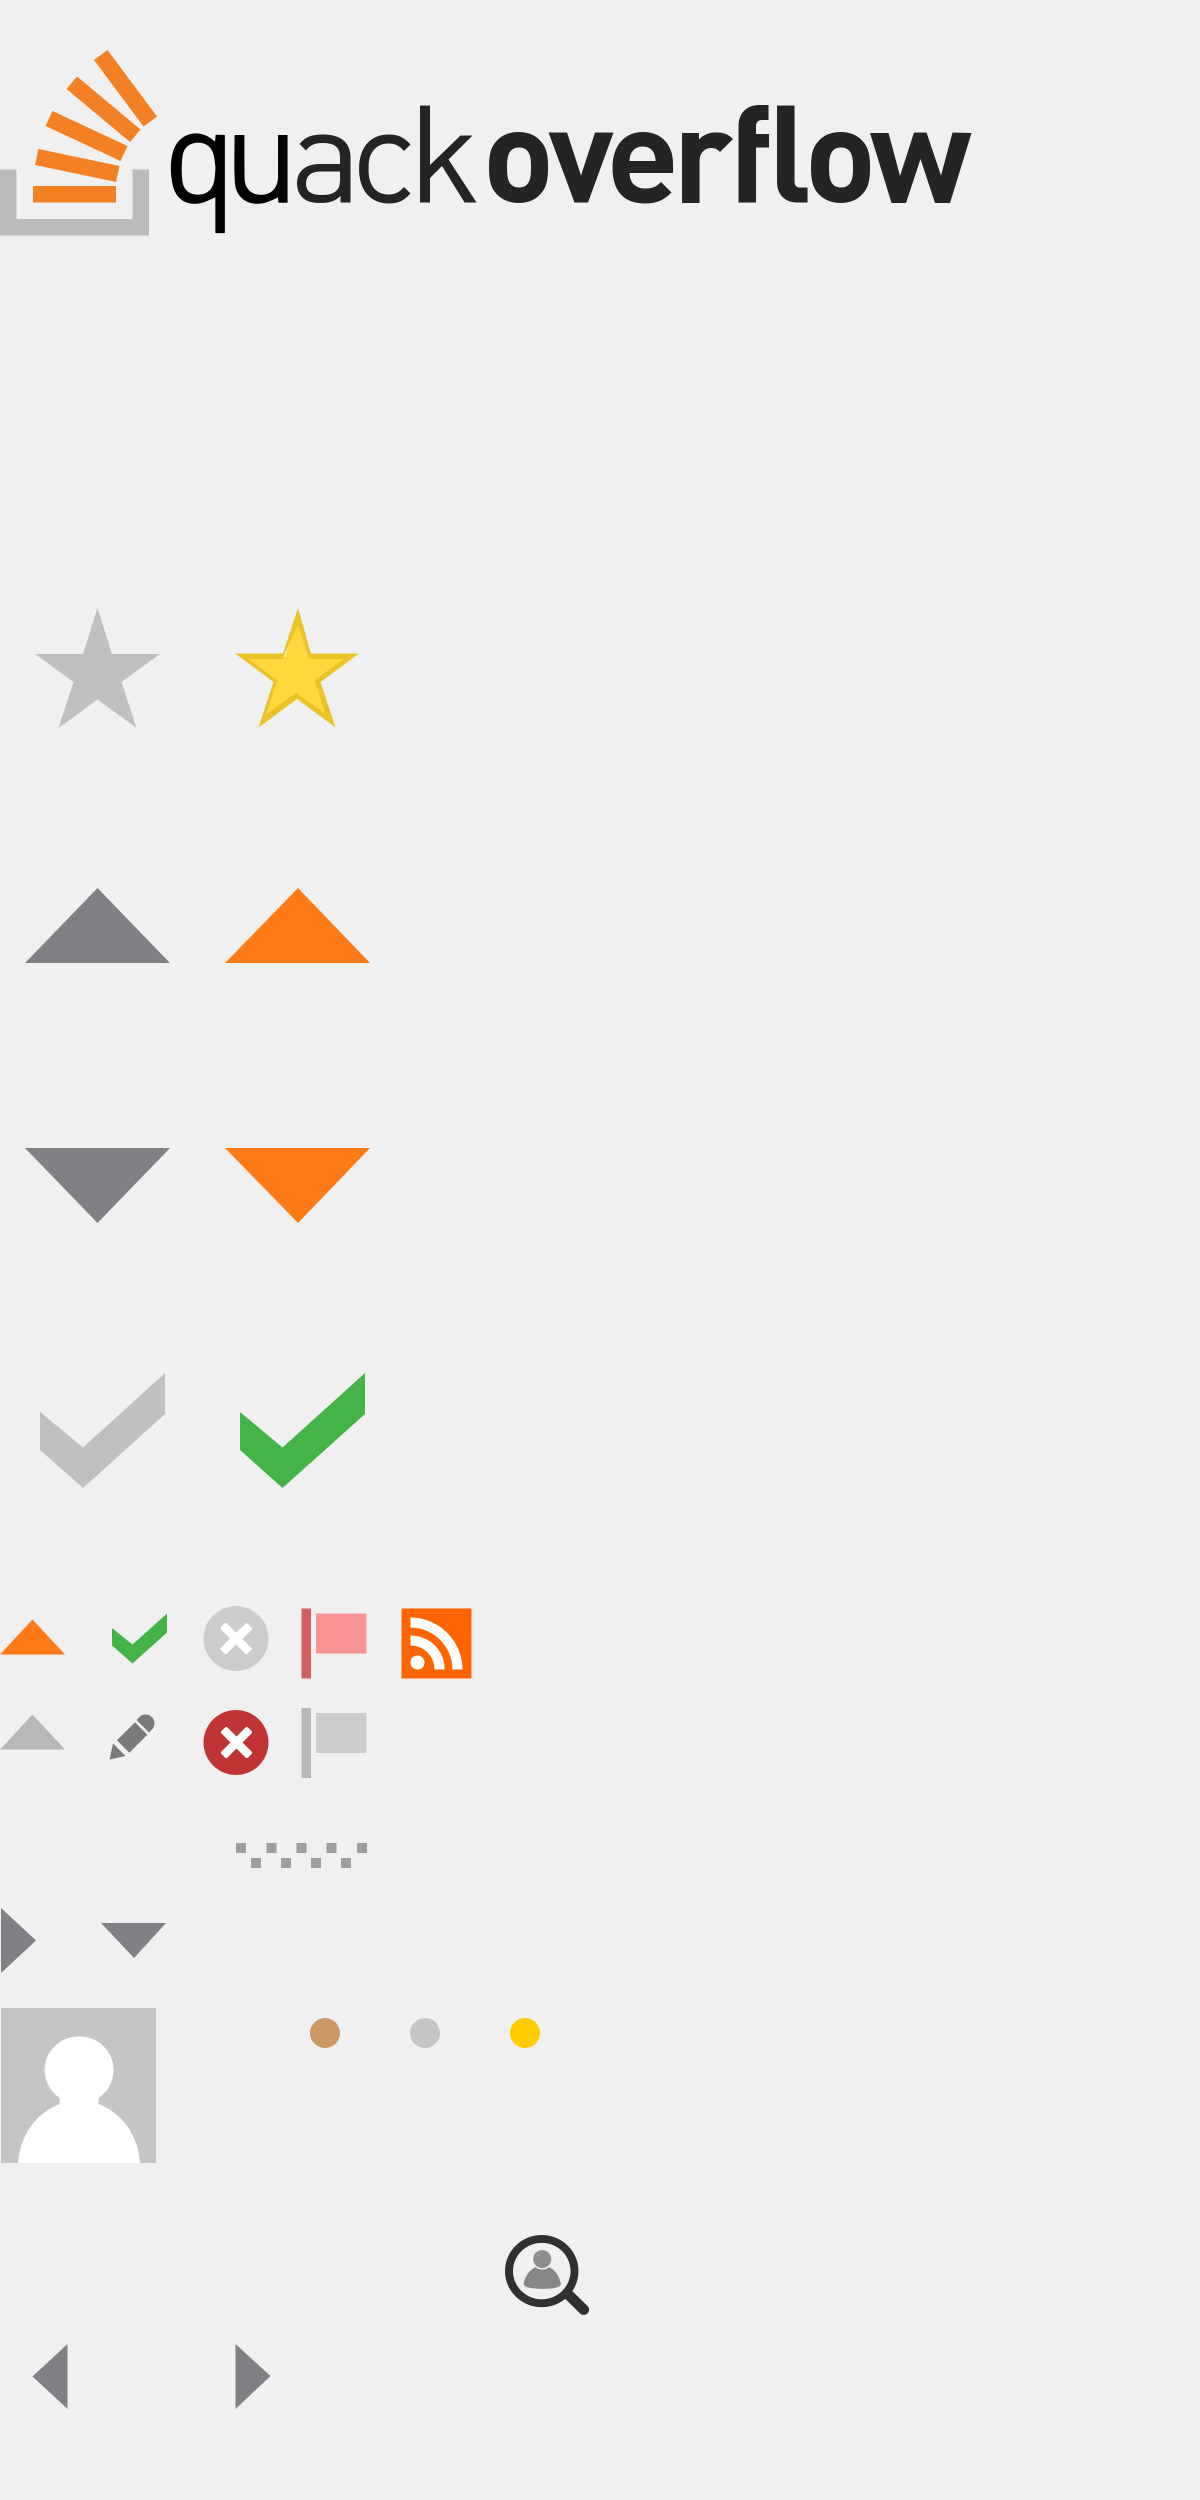
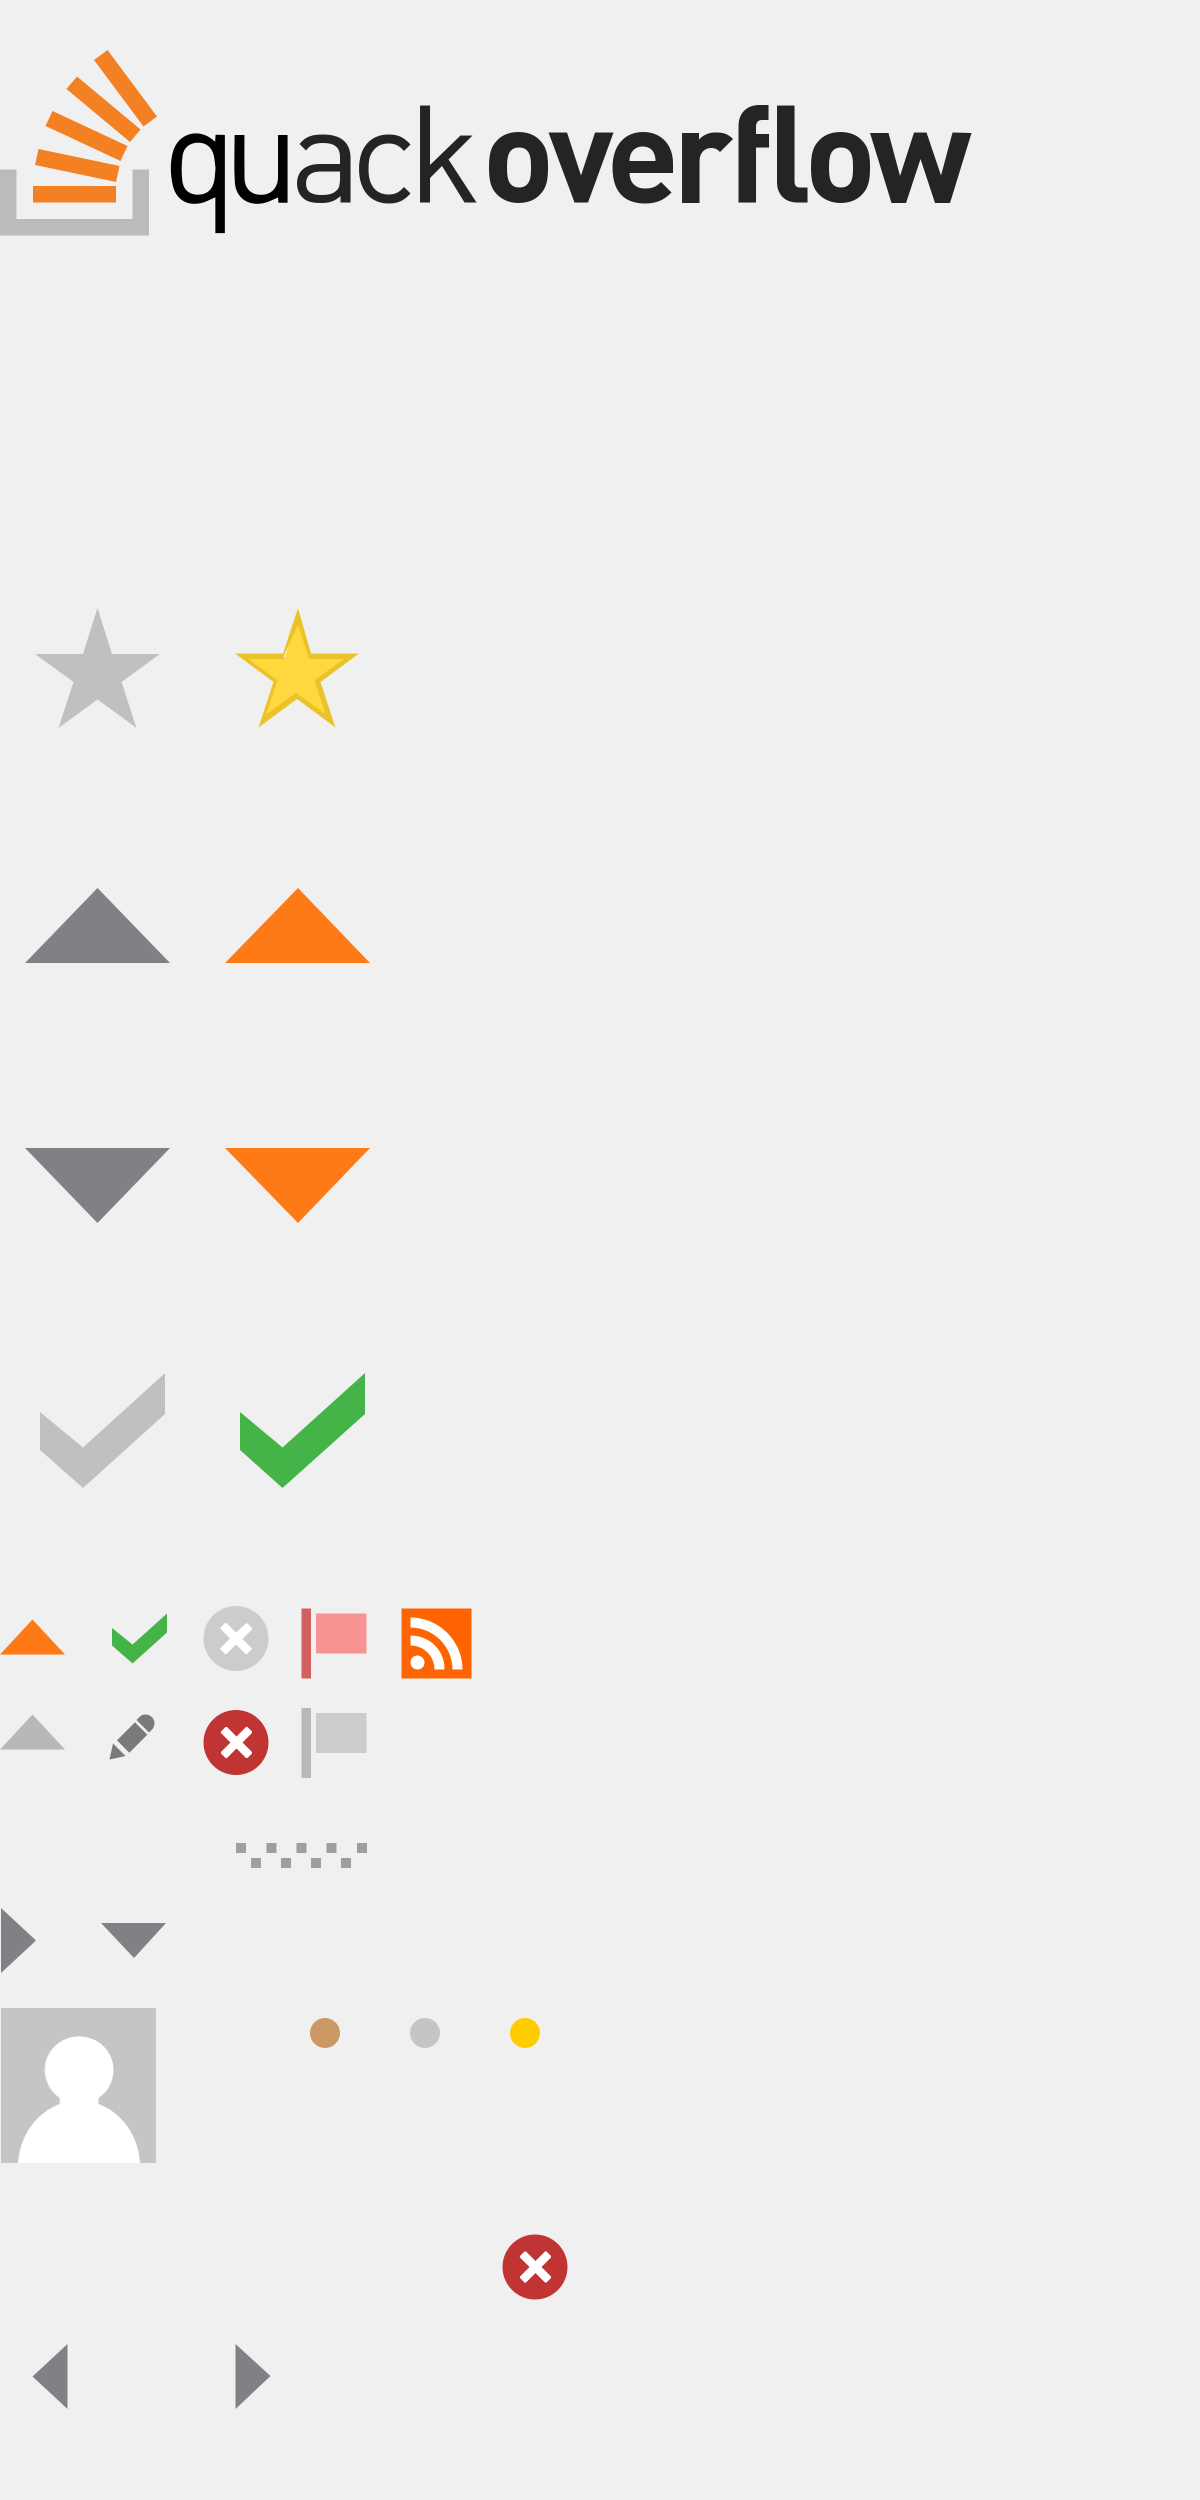
<svg xmlns="http://www.w3.org/2000/svg" width="240" height="500">
-   <defs>
-     <filter height="200%" width="200%" y="-50%" x="-50%" id="svg_71_blur">
-       <feGaussianBlur stdDeviation="0" in="SourceGraphic" />
-     </filter>
-   </defs>
-   <g>
-     <rect fill="none" id="canvas_background" height="402" width="582" y="-1" x="-1" />
-   </g>
  <g>
    <g id="svg_69">
      <g id="Layer_2_1_" />
-       <g id="svg_2">
-         <polygon fill="#44B449" points="48,282.4 48,290 56.5,297.6 73,282.8 73,274.6 56.5,289.5 " id="svg_3" />
-       </g>
-       <g id="svg_4">
-         <polygon fill="#44B449" points="22.4,325.6 22.4,329.1 26.5,332.7 33.4,326.5 33.4,322.7 26.5,328.9 " id="svg_5" />
-       </g>
-       <g id="svg_6">
-         <polygon fill="#C0C0C0" points="8,282.4 8,290 16.6,297.6 33,282.8 33,274.6 16.6,289.5 " id="svg_7" />
-       </g>
-       <polygon fill="#FE7A16" points="45,192.6 74,192.6 59.6,177.6 " id="svg_8" />
-       <polygon fill="#818185" points="5,192.6 34,192.6 19.5,177.6 " id="svg_9" />
-       <polygon fill="#FE7A16" points="59.6,244.6 74,229.6 45,229.6 " id="svg_10" />
-       <polygon fill="#FE7A16" points="6.5,323.9 0,330.9 13,330.9 " id="svg_11" />
-       <polygon fill="#818185" points="7.2,388.1 0.2,381.6 0.2,394.6 " id="svg_12" />
-       <polygon fill="#818185" points="54.1,475.2 47.1,468.8 47.1,481.8 " id="svg_13" />
-       <polygon fill="#818185" points="6.5,475.3 13.5,481.8 13.5,468.8 " id="svg_14" />
-       <polygon fill="#818185" points="26.8,391.6 33.2,384.6 20.2,384.6 " id="svg_15" />
-       <polygon fill="#B8B8B8" points="6.5,342.9 0,349.9 13,349.9 " id="svg_16" />
-       <polygon fill="#818185" points="19.5,244.6 34,229.6 5,229.6 " id="svg_17" />
-       <g id="svg_18">
-         <polygon fill="#FFD83D" points="59.6,139.4 52.9,144.3 55.3,136.2 48.7,131.4 57,131.4 59.6,123.3 62.2,131.4 70.5,131.4 63.9,136.2 66.3,144.3 " id="svg_19" />
-         <path fill="#EAC328" d="m59.6,125l2,6.1l0.2,0.7l0.7,0l6.3,0l-5.3,3.8l-0.6,0.4l0.2,0.7l2,6.1l-5.3,-3.8l-0.6,-0.4l-0.6,0.4l-5.3,3.8l2,-6.1l0.2,-0.7l-0.6,-0.4l-5.3,-3.8l6.3,0l0.7,0l0.2,-0.7l2.8,-6.1m0,-3.4l-3,9.1l-9.6,0l7.7,5.7l-3,9.1l7.7,-5.7l7.7,5.7l-3,-9.1l7.7,-5.7l-9.6,0l-2.6,-9.1l0,0l-0,0z" id="svg_20" />
-       </g>
-       <g id="svg_21">
-         <polygon fill="#C0C0C0" points="19.5,121.6 22.4,130.8 32,130.8 24.3,136.4 27.3,145.6 19.5,139.9 11.7,145.6 14.7,136.4 7,130.8 16.6,130.8 " id="svg_22" />
-       </g>
-       <circle fill="#CC9966" cx="65" cy="406.6" r="3" id="svg_23" />
-       <circle fill="#C5C5C5" cx="85" cy="406.6" r="3" id="svg_24" />
-       <circle fill="#FFCC00" cx="105" cy="406.6" r="3" id="svg_25" />
-       <rect x="47.2" y="368.6" fill="#9E9E9E" width="2" height="2" id="svg_26" />
-       <rect x="50.2" y="371.6" fill="#9E9E9E" width="2" height="2" id="svg_27" />
-       <rect x="56.2" y="371.6" fill="#9E9E9E" width="2" height="2" id="svg_28" />
-       <rect x="62.2" y="371.6" fill="#9E9E9E" width="2" height="2" id="svg_29" />
-       <rect x="68.2" y="371.6" fill="#9E9E9E" width="2" height="2" id="svg_30" />
-       <rect x="53.3" y="368.6" fill="#9E9E9E" width="2" height="2" id="svg_31" />
-       <rect x="59.3" y="368.6" fill="#9E9E9E" width="2" height="2" id="svg_32" />
-       <rect x="65.3" y="368.6" fill="#9E9E9E" width="2" height="2" id="svg_33" />
-       <rect x="71.4" y="368.6" fill="#9E9E9E" width="2" height="2" id="svg_34" />
-       <g id="svg_35">
-         <path fill="#C5C5C5" d="m0.2,401.6l0,31l3.4,0c0.3,-5.5 3.7,-10.1 8.3,-11.8l0,-1.2c-1.8,-1.2 -3,-3.3 -3,-5.6c0,-3.7 3,-6.7 6.8,-6.7c3.8,0 6.8,3 6.8,6.7c0,2.3 -1.2,4.399 -3,5.6l0,1.2c4.6,1.7 8,6.3 8.3,11.8l3.4,0l0,-31l-31,0l0,0z" id="svg_36" />
-         <path fill="#FFFFFF" d="m3.7,432.6l24.3,0c-0.3,-5.5 -3.7,-10.1 -8.3,-11.8l0,-1.2c1.8,-1.2 3,-3.3 3,-5.6c0,-3.7 -3,-6.7 -6.8,-6.7c-3.8,0 -6.8,3 -6.8,6.7c0,2.3 1.2,4.399 3,5.6l0,1.2c-4.6,1.7 -8.1,6.3 -8.4,11.8l-0,0z" id="svg_37" />
-       </g>
-       <g id="svg_38">
-         <rect x="60.3" y="341.6" fill="#B8B8B8" width="1.9" height="14" id="svg_39" />
-         <rect x="63.2" y="342.6" fill="#CCCCCC" width="10.1" height="8" id="svg_40" />
-       </g>
-       <g id="svg_41">
-         <rect x="60.3" y="321.7" fill="#D35F5F" width="1.9" height="14" id="svg_42" />
-         <rect x="63.2" y="322.7" fill="#F89393" width="10.1" height="8" id="svg_43" />
-       </g>
-       <g id="svg_44">
-         <rect x="80.3" y="321.7" fill="#FE6502" width="14" height="14" id="svg_45" />
-         <path fill="#FFFFFF" d="m83.5,331.1c-0.8,0 -1.4,0.6 -1.4,1.4c0,0.8 0.6,1.399 1.4,1.399s1.4,-0.6 1.4,-1.399c0,-0.7 -0.6,-1.4 -1.4,-1.4zm-1.4,-4l0,2c1.3,0 2.5,0.5 3.4,1.4c0.9,0.899 1.4,2.1 1.4,3.399l2,0c0.1,-3.799 -3,-6.799 -6.8,-6.799l-0,0zm0,-3.6l0,2c4.6,0 8.4,3.8 8.4,8.399l2,0c0,-5.699 -4.7,-10.399 -10.4,-10.399z" id="svg_46" />
-       </g>
-       <g id="svg_47">
-         <polygon fill="#7A7A7A" points="22.6,348.7 21.9,351.9 25.1,351.2 " id="svg_48" />
-         <rect x="15.899" y="348.578" transform="matrix(0.7072,0.707,-0.707,0.7072,262.1956,86.7094) " fill="#7A7A7A" width="3.5" height="5.1" id="svg_49" />
-         <path fill="#7A7A7A" d="m29.1,342.9c-0.4,0 -0.8,0.101 -1.1,0.4l-0.7,0.7l2.5,2.5l0.7,-0.7c0.2,-0.3 0.4,-0.7 0.4,-1.101c0,-0.999 -0.8,-1.799 -1.8,-1.799l-0,0z" id="svg_50" />
-       </g>
-       <g id="svg_54">
-         <circle fill="#C03433" cx="47.2" cy="348.5" r="6.5" id="svg_55" />
-         <path fill="#FFFFFF" d="m50.4,350.4l0,0l-1.9,-1.899l1.9,-1.9l0,0c0,0 0,0 0,-0.1c0,-0.101 0,-0.2 0,-0.2l-0.9,-0.9c-0.1,-0.1 -0.1,-0.1 -0.2,0l-0.1,0l0,0l-1.9,1.9l-1.9,-1.9l0,0c0,0 0,0 -0.1,0c-0.1,0 -0.2,0 -0.2,0l-0.9,0.9c-0.1,0.1 -0.1,0.1 0,0.2l0,0.1l0,0l1.9,1.9l-1.9,1.899l0,0c0,0 0,0 0,0.101c0,0.1 0,0.199 0,0.199l0.9,0.9c0.1,0.1 0.1,0.1 0.2,0l0.1,0l0,0l1.9,-1.9l1.9,1.9l0,0c0,0 0,0 0.1,0c0.1,0 0.2,0 0.2,0l0.9,-0.9c0,-0.1 0,-0.2 0,-0.3c0,0.1 0,0 0,0z" id="svg_56" />
-       </g>
-       <g id="svg_57">
-         <circle fill="#CCCCCC" cx="47.2" cy="327.7" r="6.5" id="svg_58" />
-         <path fill="#FFFFFF" d="m50.4,329.7l0,0l-1.9,-1.899l1.9,-1.9l0,0c0,0 0,0 0,-0.1c0,-0.101 0,-0.2 0,-0.2l-0.9,-0.9c-0.1,-0.1 -0.1,-0.1 -0.2,0l-0.1,0l0,0l-2,1.801l-1.9,-1.9l0,0c0,0 0,0 -0.1,0c-0.1,0 -0.2,0 -0.2,0l-0.9,0.9c-0.1,0.1 -0.1,0.1 0,0.199l0,0.101l0,0l1.9,1.898l-1.9,1.9l0,0c0,0 0,0 0,0.1c0,0.101 0,0.2 0,0.2l0.9,0.9c0.1,0.1 0.1,0.1 0.2,0l0.1,0l0,0l1.9,-1.9l1.9,1.9l0,0c0,0 0,0 0.1,0c0.1,0 0.2,0 0.2,0l0.9,-0.9c0.1,-0 0.1,-0.1 0.1,-0.2l0,0z" id="svg_59" />
-       </g>
-       <g id="svg_60">
-         <path fill="#222426" d="m64.605,26.9c-2.2,0 -3.5,0.4 -4.7,1.9l1.3,1.3c0.8,-1.1 1.7,-1.5 3.4,-1.5c2.5,0 3.4,1 3.4,2.9l0,1.3l-4,0c-3,0 -4.6,1.5 -4.6,3.9c0,1.1 0.4,2.1 1,2.7c0.8,0.9 1.9,1.2 3.8,1.2c1.8,0 2.8,-0.4 3.9,-1.4l0,1.3l2,0l0,-9.1c-0.1,-2.9 -1.9,-4.5 -5.5,-4.5l-0,0zm3.4,8.9c0,1.1 -0.2,1.9 -0.7,2.3c-0.8,0.8 -1.9,0.9 -3,0.9c-2.1,0 -3.1,-0.7 -3.1,-2.3s1,-2.4 3,-2.4l3.8,0l0,1.5l0,0l0,0zm9.7,-7.1c1.3,0 2.1,0.4 3.1,1.5l1.3,-1.3c-1.4,-1.5 -2.5,-2 -4.4,-2c-3.4,0 -5.9,2.3 -5.9,6.9c0,4.6 2.6,6.9 5.9,6.9c1.9,0 3,-0.5 4.4,-2l-1.3,-1.3c-1,1.1 -1.8,1.5 -3.1,1.5c-1.3,0 -2.4,-0.5 -3.1,-1.5c-0.6,-0.9 -0.9,-1.9 -0.9,-3.6c0,-1.7 0.2,-2.7 0.9,-3.6c0.7,-1 1.8,-1.5 3.1,-1.5l0,-0zm16.8,-1.6l-2.4,0l-6.1,5.9l0,-11.9l-2,0l0,19.4l2,0l0,-4.9l2.4,-2.4l4.5,7.3l2.4,0l-5.6,-8.6l4.8,-4.8l-0,0zm9.2,-0.7c-2.1,0 -3.5,0.8 -4.3,1.7c-1.3,1.3 -1.6,2.9 -1.6,5.4s0.3,4.1 1.6,5.4c0.9,0.9 2.3,1.7 4.3,1.7c2.1,0 3.5,-0.8 4.3,-1.7c1.3,-1.3 1.6,-2.9 1.6,-5.4s-0.3,-4.1 -1.6,-5.4c-0.8,-0.9 -2.2,-1.7 -4.3,-1.7zm1.7,10.5c-0.4,0.4 -0.9,0.6 -1.6,0.6c-0.7,0 -1.2,-0.2 -1.6,-0.6c-0.7,-0.7 -0.8,-2 -0.8,-3.4s0.1,-2.7 0.8,-3.4c0.4,-0.4 0.9,-0.6 1.6,-0.6c0.7,0 1.2,0.2 1.6,0.6c0.7,0.7 0.8,1.9 0.8,3.4s-0.1,2.7 -0.8,3.4zm13.6,-10.4l-2.8,8.6l-2.8,-8.6l-3.7,0l5.2,14l2.7,0l5.1,-14l-3.7,0l0,0zm9.599,-0.1c-3.6,0 -6.1,2.6 -6.1,7.1c0,5.7 3.2,7.2 6.5,7.2c2.5,0 3.9,-0.8 5.3,-2.2l-2.1,-2.1c-0.9,0.9 -1.601,1.3 -3.2,1.3c-2,0 -3.1,-1.3 -3.1,-3.1l8.699,0l0,-1.6c0.102,-3.8 -2.098,-6.6 -5.999,-6.6zm-2.699,5.8c0,-0.6 0.1,-1 0.3,-1.5c0.399,-0.8 1.2,-1.4 2.3,-1.4c1.2,0 2,0.6 2.3,1.4c0.2,0.5 0.3,0.9 0.3,1.5l-5.2,0l0,0zm13.9,-4.3l0,-1.3l-3.399,0l0,14l3.5,0l0,-8.4c0,-1.8 1.199,-2.6 2.3,-2.6c0.899,0 1.3,0.3 1.8,0.8l2.6,-2.6c-1,-1 -1.899,-1.3 -3.3,-1.3c-1.501,-0.1 -2.801,0.6 -3.501,1.4l0,-0zm7.9,-2.8l0,15.4l3.5,0l0,-11l2.6,0l0,-2.7l-2.6,0l0,-1.5c0,-0.8 0.399,-1.3 1.2,-1.3l1.3,0l0,-3l-2,0c-2.8,0.1 -4,2.1 -4,4.1l0,-0zm20.399,1.3c-2.1,0 -3.5,0.8 -4.3,1.7c-1.3,1.3 -1.6,2.9 -1.6,5.4s0.3,4.1 1.6,5.4c0.9,0.9 2.3,1.7 4.3,1.7c2.101,0 3.5,-0.8 4.301,-1.7c1.3,-1.3 1.6,-2.9 1.6,-5.4s-0.3,-4.1 -1.6,-5.4c-0.801,-0.9 -2.2,-1.7 -4.301,-1.7zm1.701,10.5c-0.399,0.4 -0.899,0.6 -1.6,0.6s-1.2,-0.2 -1.601,-0.6c-0.699,-0.7 -0.8,-2 -0.8,-3.4s0.101,-2.7 0.8,-3.4c0.4,-0.4 0.9,-0.6 1.601,-0.6s1.2,0.2 1.6,0.6c0.7,0.7 0.8,1.9 0.8,3.4s-0.1,2.7 -0.8,3.4zm20.7,-10.4l-2.3,8.6l-2.9,-8.6l-2.5,0l-2.8,8.7l-2.3,-8.6l-3.7,0l4.3,14l2.9,0l2.899,-8.8l2.9,8.8l3,0l4.3,-14l-3.799,-0.1l0,0l0,-0zm-31.6,9.8l0,-15.2l-3.5,0l0,15.4c0,2 1.199,4 4.1,4l2,0l0,-3l-1.3,0c-0.9,0.1 -1.3,-0.4 -1.3,-1.2z" id="svg_61" />
-         <polygon fill="#BCBBBB" points="26.5,43.8 26.5,33.9 29.8,33.9 29.8,47.1 0,47.1 0,33.9 3.3,33.9 3.3,43.8 " id="svg_62" />
-         <path fill="#F48024" d="m7,33l16.2,3.4l0.7,-3.2l-16.2,-3.4l-0.7,3.2zm2.1,-7.8l15,7l1.4,-3l-15,-7l-1.4,3zm4.2,-7.4l12.7,10.6l2.1,-2.5l-12.7,-10.6l-2.1,2.5l0,0zm8.2,-7.8l-2.7,2l9.9,13.3l2.7,-2l-9.9,-13.3zm-14.9,30.5l16.6,0l0,-3.3l-16.6,0l0,3.3l0,0z" id="svg_63" />
+       <g id="svg_1">
+         <g id="svg_2">
+           <polygon id="svg_3" points="48,282.4 48,290 56.5,297.6 73,282.8 73,274.6 56.5,289.5 " fill="#44B449" />
+         </g>
+         <g id="svg_4">
+           <polygon id="svg_5" points="22.4,325.6 22.4,329.1 26.5,332.7 33.4,326.5 33.4,322.7 26.5,328.9 " fill="#44B449" />
+         </g>
+         <g id="svg_6">
+           <polygon id="svg_7" points="8,282.4 8,290 16.6,297.6 33,282.8 33,274.6 16.6,289.5 " fill="#C0C0C0" />
+         </g>
+         <polygon id="svg_8" points="45,192.6 74,192.6 59.6,177.6 " fill="#FE7A16" />
+         <polygon id="svg_9" points="5,192.6 34,192.6 19.5,177.6 " fill="#818185" />
+         <polygon id="svg_10" points="59.6,244.6 74,229.6 45,229.6 " fill="#FE7A16" />
+         <polygon id="svg_11" points="6.5,323.9 0,330.9 13,330.9 " fill="#FE7A16" />
+         <polygon id="svg_12" points="7.2,388.1 0.2,381.6 0.2,394.6 " fill="#818185" />
+         <polygon id="svg_13" points="54.1,475.2 47.1,468.8 47.1,481.8 " fill="#818185" />
+         <polygon id="svg_14" points="6.5,475.3 13.5,481.8 13.5,468.8 " fill="#818185" />
+         <polygon id="svg_15" points="26.8,391.6 33.2,384.6 20.2,384.6 " fill="#818185" />
+         <polygon id="svg_16" points="6.5,342.9 0,349.9 13,349.9 " fill="#B8B8B8" />
+         <polygon id="svg_17" points="19.5,244.6 34,229.6 5,229.6 " fill="#818185" />
+         <g id="svg_18">
+           <polygon id="svg_19" points="59.6,139.4 52.9,144.3 55.3,136.2 48.7,131.4 57,131.4 59.6,123.3 62.2,131.4 70.5,131.4 63.9,136.2 66.3,144.3 " fill="#FFD83D" />
+           <path id="svg_20" d="m59.6,125l2,6.1l0.2,0.7h0.7h6.3l-5.3,3.8l-0.6,0.4l0.2,0.7l2,6.1l-5.3,-3.8l-0.6,-0.4l-0.6,0.4l-5.3,3.8l2,-6.1l0.2,-0.7l-0.6,-0.4l-5.3,-3.8h6.3h0.7l0.2,-0.7l2.8,-6.1m0,-3.4l-3,9.1h-9.6l7.7,5.7l-3,9.1l7.7,-5.7l7.7,5.7l-3,-9.1l7.7,-5.7h-9.6l-2.6,-9.1l0,0z" fill="#EAC328" />
+         </g>
+         <g id="svg_21">
+           <polygon id="svg_22" points="19.5,121.6 22.4,130.8 32,130.8 24.3,136.4 27.3,145.6 19.5,139.9 11.7,145.6 14.7,136.4 7,130.8 16.6,130.8 " fill="#C0C0C0" />
+         </g>
+         <circle id="svg_23" r="3" cy="406.6" cx="65" fill="#CC9966" />
+         <circle id="svg_24" r="3" cy="406.6" cx="85" fill="#C5C5C5" />
+         <circle id="svg_25" r="3" cy="406.6" cx="105" fill="#FFCC00" />
+         <rect id="svg_26" height="2" width="2" fill="#9E9E9E" y="368.6" x="47.2" />
+         <rect id="svg_27" height="2" width="2" fill="#9E9E9E" y="371.6" x="50.2" />
+         <rect id="svg_28" height="2" width="2" fill="#9E9E9E" y="371.6" x="56.2" />
+         <rect id="svg_29" height="2" width="2" fill="#9E9E9E" y="371.6" x="62.2" />
+         <rect id="svg_30" height="2" width="2" fill="#9E9E9E" y="371.6" x="68.2" />
+         <rect id="svg_31" height="2" width="2" fill="#9E9E9E" y="368.6" x="53.3" />
+         <rect id="svg_32" height="2" width="2" fill="#9E9E9E" y="368.6" x="59.3" />
+         <rect id="svg_33" height="2" width="2" fill="#9E9E9E" y="368.6" x="65.3" />
+         <rect id="svg_34" height="2" width="2" fill="#9E9E9E" y="368.6" x="71.4" />
+         <g id="svg_35">
+           <path id="svg_36" d="m0.2,401.6v31h3.4c0.3,-5.5 3.7,-10.1 8.3,-11.8v-1.2c-1.8,-1.2 -3,-3.3 -3,-5.6c0,-3.7 3,-6.7 6.8,-6.7c3.8,0 6.8,3 6.8,6.7c0,2.3 -1.2,4.399 -3,5.6v1.2c4.6,1.7 8,6.3 8.3,11.8h3.4v-31h-31l0,0z" fill="#C5C5C5" />
+           <path id="svg_37" d="m3.7,432.6h24.3c-0.3,-5.5 -3.7,-10.1 -8.3,-11.8v-1.2c1.8,-1.2 3,-3.3 3,-5.6c0,-3.7 -3,-6.7 -6.8,-6.7c-3.8,0 -6.8,3 -6.8,6.7c0,2.3 1.2,4.399 3,5.6v1.2c-4.6,1.7 -8.1,6.3 -8.4,11.8z" fill="#FFFFFF" />
+         </g>
+         <g id="svg_38">
+           <rect id="svg_39" height="14" width="1.9" fill="#B8B8B8" y="341.6" x="60.3" />
+           <rect id="svg_40" height="8" width="10.1" fill="#CCCCCC" y="342.6" x="63.2" />
+         </g>
+         <g id="svg_41">
+           <rect id="svg_42" height="14" width="1.9" fill="#D35F5F" y="321.7" x="60.3" />
+           <rect id="svg_43" height="8" width="10.1" fill="#F89393" y="322.7" x="63.2" />
+         </g>
+         <g id="svg_44">
+           <rect id="svg_45" height="14" width="14" fill="#FE6502" y="321.7" x="80.3" />
+           <path id="svg_46" d="m83.5,331.1c-0.8,0 -1.4,0.6 -1.4,1.4c0,0.8 0.6,1.399 1.4,1.399s1.4,-0.6 1.4,-1.399c0,-0.7 -0.6,-1.4 -1.4,-1.4zm-1.4,-4v2c1.3,0 2.5,0.5 3.4,1.4c0.9,0.899 1.4,2.1 1.4,3.399h2c0.1,-3.799 -3,-6.799 -6.8,-6.799zm0,-3.6v2c4.6,0 8.4,3.8 8.4,8.399h2c0,-5.699 -4.7,-10.399 -10.4,-10.399z" fill="#FFFFFF" />
+         </g>
+         <g id="svg_47">
+           <polygon id="svg_48" points="22.6,348.7 21.9,351.9 25.1,351.2 " fill="#7A7A7A" />
+           <rect id="svg_49" height="5.1" width="3.5" fill="#7A7A7A" transform="matrix(0.7072,0.707,-0.707,0.7072,262.1956,86.7094) " y="348.578" x="15.899" />
+           <path id="svg_50" d="m29.1,342.9c-0.4,0 -0.8,0.101 -1.1,0.4l-0.7,0.7l2.5,2.5l0.7,-0.7c0.2,-0.3 0.4,-0.7 0.4,-1.101c0,-0.999 -0.8,-1.799 -1.8,-1.799z" fill="#7A7A7A" />
+         </g>
+         <g id="svg_51">
+           <circle id="svg_52" r="6.5" cy="453.4" cx="107" fill="#C03433" />
+           <path id="svg_53" d="m110.2,455.3l0,0l-1.9,-1.9l1.9,-1.899l0,0c0,0 0,0 0,-0.101c0,-0.1 0,-0.2 0,-0.2l-0.9,-0.899c-0.1,-0.101 -0.1,-0.101 -0.2,0h-0.1l0,0l-1.9,1.899l-1.9,-1.899l0,0c0,0 0,0 -0.1,0s-0.2,0 -0.2,0l-0.9,0.899c-0.1,0.101 -0.1,0.101 0,0.2v0.101l0,0l1.9,1.899l-1.9,1.9l0,0c0,0 0,0 0,0.1c0,0.101 0,0.2 0,0.2l0.9,0.9c0.1,0.1 0.1,0.1 0.2,0h0.1l0,0l1.9,-1.9l1.9,1.9l0,0c0,0 0,0 0.1,0s0.2,0 0.2,0l0.9,-0.9c0,0 0,-0.1 0,-0.3c0,0.1 0,0.1 0,0z" fill="#FFFFFF" />
+         </g>
+         <g id="svg_54">
+           <circle id="svg_55" r="6.5" cy="348.5" cx="47.2" fill="#C03433" />
+           <path id="svg_56" d="m50.4,350.4l0,0l-1.9,-1.899l1.9,-1.9l0,0c0,0 0,0 0,-0.1c0,-0.101 0,-0.2 0,-0.2l-0.9,-0.9c-0.1,-0.1 -0.1,-0.1 -0.2,0h-0.1l0,0l-1.9,1.9l-1.9,-1.9l0,0c0,0 0,0 -0.1,0c-0.1,0 -0.2,0 -0.2,0l-0.9,0.9c-0.1,0.1 -0.1,0.1 0,0.2v0.1l0,0l1.9,1.9l-1.9,1.899l0,0c0,0 0,0 0,0.101c0,0.1 0,0.199 0,0.199l0.9,0.9c0.1,0.1 0.1,0.1 0.2,0h0.1l0,0l1.9,-1.9l1.9,1.9l0,0c0,0 0,0 0.1,0c0.1,0 0.2,0 0.2,0l0.9,-0.9c0,-0.1 0,-0.2 0,-0.3c0,0.1 0,0 0,0z" fill="#FFFFFF" />
+         </g>
+         <g id="svg_57">
+           <circle id="svg_58" r="6.5" cy="327.7" cx="47.2" fill="#CCCCCC" />
+           <path id="svg_59" d="m50.4,329.7l0,0l-1.9,-1.899l1.9,-1.9l0,0c0,0 0,0 0,-0.1c0,-0.101 0,-0.2 0,-0.2l-0.9,-0.9c-0.1,-0.1 -0.1,-0.1 -0.2,0h-0.1l0,0l-2,1.801l-1.9,-1.9l0,0c0,0 0,0 -0.1,0c-0.1,0 -0.2,0 -0.2,0l-0.9,0.9c-0.1,0.1 -0.1,0.1 0,0.199v0.101l0,0l1.9,1.898l-1.9,1.9l0,0c0,0 0,0 0,0.1c0,0.101 0,0.2 0,0.2l0.9,0.9c0.1,0.1 0.1,0.1 0.2,0h0.1l0,0l1.9,-1.9l1.9,1.9l0,0c0,0 0,0 0.1,0c0.1,0 0.2,0 0.2,0l0.9,-0.9c0.1,-0 0.1,-0.1 0.1,-0.2l0,0z" fill="#FFFFFF" />
+         </g>
+         <g id="svg_60">
+           <path id="svg_61" d="m64.605,26.9c-2.2,0 -3.5,0.4 -4.7,1.9l1.3,1.3c0.8,-1.1 1.7,-1.5 3.4,-1.5c2.5,0 3.4,1 3.4,2.9v1.3h-4c-3,0 -4.6,1.5 -4.6,3.9c0,1.1 0.4,2.1 1,2.7c0.8,0.9 1.9,1.2 3.8,1.2c1.8,0 2.8,-0.4 3.9,-1.4v1.3h2v-9.1c-0.1,-2.9 -1.9,-4.5 -5.5,-4.5zm3.4,8.9c0,1.1 -0.2,1.9 -0.7,2.3c-0.8,0.8 -1.9,0.9 -3,0.9c-2.1,0 -3.1,-0.7 -3.1,-2.3s1,-2.4 3,-2.4h3.8v1.5l0,0zm9.7,-7.1c1.3,0 2.1,0.4 3.1,1.5l1.3,-1.3c-1.4,-1.5 -2.5,-2 -4.4,-2c-3.4,0 -5.9,2.3 -5.9,6.9c0,4.6 2.6,6.9 5.9,6.9c1.9,0 3,-0.5 4.4,-2l-1.3,-1.3c-1,1.1 -1.8,1.5 -3.1,1.5c-1.3,0 -2.4,-0.5 -3.1,-1.5c-0.6,-0.9 -0.9,-1.9 -0.9,-3.6c0,-1.7 0.2,-2.7 0.9,-3.6c0.7,-1 1.8,-1.5 3.1,-1.5zm16.8,-1.6h-2.4l-6.1,5.9v-11.9h-2v19.4h2v-4.9l2.4,-2.4l4.5,7.3h2.4l-5.6,-8.6l4.8,-4.8zm9.2,-0.7c-2.1,0 -3.5,0.8 -4.3,1.7c-1.3,1.3 -1.6,2.9 -1.6,5.4s0.3,4.1 1.6,5.4c0.9,0.9 2.3,1.7 4.3,1.7c2.1,0 3.5,-0.8 4.3,-1.7c1.3,-1.3 1.6,-2.9 1.6,-5.4s-0.3,-4.1 -1.6,-5.4c-0.8,-0.9 -2.2,-1.7 -4.3,-1.7zm1.7,10.5c-0.4,0.4 -0.9,0.6 -1.6,0.6c-0.7,0 -1.2,-0.2 -1.6,-0.6c-0.7,-0.7 -0.8,-2 -0.8,-3.4s0.1,-2.7 0.8,-3.4c0.4,-0.4 0.9,-0.6 1.6,-0.6c0.7,0 1.2,0.2 1.6,0.6c0.7,0.7 0.8,1.9 0.8,3.4s-0.1,2.7 -0.8,3.4zm13.6,-10.4l-2.8,8.6l-2.8,-8.6h-3.7l5.2,14h2.7l5.1,-14h-3.7l0,0zm9.599,-0.1c-3.6,0 -6.1,2.6 -6.1,7.1c0,5.7 3.2,7.2 6.5,7.2c2.5,0 3.9,-0.8 5.3,-2.2l-2.1,-2.1c-0.9,0.9 -1.601,1.3 -3.2,1.3c-2,0 -3.1,-1.3 -3.1,-3.1h8.699v-1.6c0.102,-3.8 -2.098,-6.6 -5.999,-6.6zm-2.699,5.8c0,-0.6 0.1,-1 0.3,-1.5c0.399,-0.8 1.2,-1.4 2.3,-1.4c1.2,0 2,0.6 2.3,1.4c0.2,0.5 0.3,0.9 0.3,1.5h-5.2l0,0zm13.9,-4.3v-1.3h-3.399v14h3.5v-8.4c0,-1.8 1.199,-2.6 2.3,-2.6c0.899,0 1.3,0.3 1.8,0.8l2.6,-2.6c-1,-1 -1.899,-1.3 -3.3,-1.3c-1.501,-0.1 -2.801,0.6 -3.501,1.4zm7.9,-2.8v15.4h3.5v-11h2.6v-2.7h-2.6v-1.5c0,-0.8 0.399,-1.3 1.2,-1.3h1.3v-3h-2c-2.8,0.1 -4,2.1 -4,4.1zm20.399,1.3c-2.1,0 -3.5,0.8 -4.3,1.7c-1.3,1.3 -1.6,2.9 -1.6,5.4s0.3,4.1 1.6,5.4c0.9,0.9 2.3,1.7 4.3,1.7c2.101,0 3.5,-0.8 4.301,-1.7c1.3,-1.3 1.6,-2.9 1.6,-5.4s-0.3,-4.1 -1.6,-5.4c-0.801,-0.9 -2.2,-1.7 -4.301,-1.7zm1.701,10.5c-0.399,0.4 -0.899,0.6 -1.6,0.6s-1.2,-0.2 -1.601,-0.6c-0.699,-0.7 -0.8,-2 -0.8,-3.4s0.101,-2.7 0.8,-3.4c0.4,-0.4 0.9,-0.6 1.601,-0.6s1.2,0.2 1.6,0.6c0.7,0.7 0.8,1.9 0.8,3.4s-0.1,2.7 -0.8,3.4zm20.7,-10.4l-2.3,8.6l-2.9,-8.6h-2.5l-2.8,8.7l-2.3,-8.6h-3.7l4.3,14h2.9l2.899,-8.8l2.9,8.8h3l4.3,-14l-3.799,-0.1l0,0zm-31.6,9.8v-15.2h-3.5v15.4c0,2 1.199,4 4.1,4h2v-3h-1.3c-0.9,0.1 -1.3,-0.4 -1.3,-1.2z" fill="#222426" />
+           <polygon id="svg_62" points="26.5,43.8 26.5,33.9 29.8,33.9 29.8,47.1 0,47.1 0,33.9 3.3,33.9 3.3,43.8 " fill="#BCBBBB" />
+           <path id="svg_63" d="m7,33l16.2,3.4l0.7,-3.2l-16.2,-3.4l-0.7,3.2zm2.1,-7.8l15,7l1.4,-3l-15,-7l-1.4,3zm4.2,-7.4l12.7,10.6l2.1,-2.5l-12.7,-10.6l-2.1,2.5zm8.2,-7.8l-2.7,2l9.9,13.3l2.7,-2l-9.9,-13.3zm-14.9,30.5h16.6v-3.3h-16.6v3.3l0,0z" fill="#F48024" />
+         </g>
      </g>
      <g id="OoRZWY_1_">
        <g id="svg_64">
-           <path fill="none" d="m37.966,46.633c0,-6.588 0,-13.087 0,-19.638c-0.331,-0.015 -0.612,-0.034 -0.893,-0.039c-0.31,-0.007 -0.621,-0.002 -0.962,-0.002c-0.037,0.488 -0.067,0.89 -0.102,1.364c-0.172,-0.123 -0.246,-0.166 -0.308,-0.221c-2.936,-2.646 -7.157,-1.45 -8.146,2.352c-0.559,2.15 -0.494,4.351 -0.031,6.509c0.617,2.873 2.749,4.275 5.635,3.675c0.984,-0.205 1.896,-0.762 2.904,-1.186c0,2.318 0,4.744 0,7.187c0.681,-0.001 1.249,-0.001 1.903,-0.001l0,0zm18.645,-19.639c0,0.412 0,0.728 0,1.042c0,2.45 0.014,4.9 -0.004,7.35c-0.018,2.503 -1.761,3.933 -4.224,3.495c-1.471,-0.261 -2.454,-1.47 -2.48,-3.194c-0.041,-2.593 -0.018,-5.188 -0.021,-7.782c0,-0.303 0,-0.607 0,-0.9c-0.728,0 -1.322,0 -1.96,0c0,3.185 -0.156,6.329 0.043,9.451c0.2,3.131 2.663,4.828 5.771,4.172c0.996,-0.21 1.922,-0.755 2.88,-1.147c0.018,0.276 0.042,0.666 0.067,1.072c0.642,0 1.232,0 1.828,0c0,-4.553 0,-9.053 0,-13.559c-0.651,0 -1.218,0 -1.9,0l0,0z" id="svg_65" />
-           <path fill-rule="evenodd" clip-rule="evenodd" d="m44.973,46.633c-0.654,0 -1.222,0 -1.901,0c0,-2.443 0,-4.869 0,-7.187c-1.008,0.423 -1.919,0.98 -2.904,1.186c-2.887,0.601 -5.019,-0.802 -5.635,-3.675c-0.463,-2.158 -0.528,-4.358 0.031,-6.509c0.989,-3.802 5.21,-4.998 8.146,-2.352c0.062,0.056 0.136,0.098 0.308,0.221c0.035,-0.474 0.065,-0.876 0.102,-1.364c0.341,0 0.652,-0.005 0.962,0.002c0.281,0.005 0.562,0.024 0.893,0.039c-0.002,6.552 -0.002,13.051 -0.002,19.639l0,-0zm-1.873,-12.989c-0.098,-0.758 -0.137,-1.685 -0.349,-2.57c-0.401,-1.672 -1.546,-2.549 -3.138,-2.54c-1.573,0.009 -2.866,0.906 -3.094,2.573c-0.229,1.683 -0.256,3.44 -0.048,5.124c0.225,1.821 1.475,2.726 3.131,2.71c1.772,-0.017 2.903,-0.967 3.252,-2.818c0.142,-0.759 0.157,-1.542 0.246,-2.479l-0,0z" id="svg_66" />
-           <path fill-rule="evenodd" clip-rule="evenodd" d="m55.61,26.994c0.682,0 1.25,0 1.901,0c0,4.506 0,9.006 0,13.559c-0.596,0 -1.186,0 -1.828,0c-0.025,-0.406 -0.05,-0.795 -0.067,-1.072c-0.958,0.392 -1.884,0.937 -2.88,1.147c-3.108,0.655 -5.571,-1.041 -5.771,-4.172c-0.199,-3.122 -0.043,-6.267 -0.043,-9.451c0.638,0 1.232,0 1.96,0c0,0.293 0,0.597 0,0.9c0.004,2.594 -0.019,5.189 0.021,7.782c0.027,1.725 1.009,2.933 2.48,3.194c2.463,0.438 4.206,-0.992 4.224,-3.495c0.018,-2.45 0.004,-4.9 0.004,-7.35c-0.001,-0.315 -0.001,-0.63 -0.001,-1.042l-0,-0z" id="svg_67" />
-           <path fill-rule="evenodd" clip-rule="evenodd" fill="none" d="m36.093,33.644c-0.089,0.938 -0.104,1.72 -0.247,2.479c-0.35,1.851 -1.48,2.801 -3.252,2.818c-1.656,0.016 -2.906,-0.889 -3.131,-2.71c-0.208,-1.684 -0.181,-3.441 0.048,-5.124c0.228,-1.667 1.521,-2.563 3.094,-2.573c1.592,-0.009 2.737,0.867 3.138,2.54c0.213,0.885 0.252,1.812 0.35,2.57l0,0z" id="svg_68" />
+           <path id="svg_65" d="m37.966,46.633c0,-6.588 0,-13.087 0,-19.638c-0.331,-0.015 -0.612,-0.034 -0.893,-0.039c-0.31,-0.007 -0.621,-0.002 -0.962,-0.002c-0.037,0.488 -0.067,0.89 -0.102,1.364c-0.172,-0.123 -0.246,-0.166 -0.308,-0.221c-2.936,-2.646 -7.157,-1.45 -8.146,2.352c-0.559,2.15 -0.494,4.351 -0.031,6.509c0.617,2.873 2.749,4.275 5.635,3.675c0.984,-0.205 1.896,-0.762 2.904,-1.186c0,2.318 0,4.744 0,7.187c0.681,-0.001 1.249,-0.001 1.903,-0.001zm18.645,-19.639c0,0.412 0,0.728 0,1.042c0,2.45 0.014,4.9 -0.004,7.35c-0.018,2.503 -1.761,3.933 -4.224,3.495c-1.471,-0.261 -2.454,-1.47 -2.48,-3.194c-0.041,-2.593 -0.018,-5.188 -0.021,-7.782c0,-0.303 0,-0.607 0,-0.9c-0.728,0 -1.322,0 -1.96,0c0,3.185 -0.156,6.329 0.043,9.451c0.2,3.131 2.663,4.828 5.771,4.172c0.996,-0.21 1.922,-0.755 2.88,-1.147c0.018,0.276 0.042,0.666 0.067,1.072c0.642,0 1.232,0 1.828,0c0,-4.553 0,-9.053 0,-13.559c-0.651,0 -1.218,0 -1.9,0z" fill="none" />
+           <path id="svg_66" d="m44.973,46.633c-0.654,0 -1.222,0 -1.901,0c0,-2.443 0,-4.869 0,-7.187c-1.008,0.423 -1.919,0.98 -2.904,1.186c-2.887,0.601 -5.019,-0.802 -5.635,-3.675c-0.463,-2.158 -0.528,-4.358 0.031,-6.509c0.989,-3.802 5.21,-4.998 8.146,-2.352c0.062,0.056 0.136,0.098 0.308,0.221c0.035,-0.474 0.065,-0.876 0.102,-1.364c0.341,0 0.652,-0.005 0.962,0.002c0.281,0.005 0.562,0.024 0.893,0.039c-0.002,6.552 -0.002,13.051 -0.002,19.639zm-1.873,-12.989c-0.098,-0.758 -0.137,-1.685 -0.349,-2.57c-0.401,-1.672 -1.546,-2.549 -3.138,-2.54c-1.573,0.009 -2.866,0.906 -3.094,2.573c-0.229,1.683 -0.256,3.44 -0.048,5.124c0.225,1.821 1.475,2.726 3.131,2.71c1.772,-0.017 2.903,-0.967 3.252,-2.818c0.142,-0.759 0.157,-1.542 0.246,-2.479z" clip-rule="evenodd" fill-rule="evenodd" />
+           <path id="svg_67" d="m55.61,26.994c0.682,0 1.25,0 1.901,0c0,4.506 0,9.006 0,13.559c-0.596,0 -1.186,0 -1.828,0c-0.025,-0.406 -0.05,-0.795 -0.067,-1.072c-0.958,0.392 -1.884,0.937 -2.88,1.147c-3.108,0.655 -5.571,-1.041 -5.771,-4.172c-0.199,-3.122 -0.043,-6.267 -0.043,-9.451c0.638,0 1.232,0 1.96,0c0,0.293 0,0.597 0,0.9c0.004,2.594 -0.019,5.189 0.021,7.782c0.027,1.725 1.009,2.933 2.48,3.194c2.463,0.438 4.206,-0.992 4.224,-3.495c0.018,-2.45 0.004,-4.9 0.004,-7.35c-0.001,-0.315 -0.001,-0.63 -0.001,-1.042z" clip-rule="evenodd" fill-rule="evenodd" />
+           <path id="svg_68" d="m36.093,33.644c-0.089,0.938 -0.104,1.72 -0.247,2.479c-0.35,1.851 -1.48,2.801 -3.252,2.818c-1.656,0.016 -2.906,-0.889 -3.131,-2.71c-0.208,-1.684 -0.181,-3.441 0.048,-5.124c0.228,-1.667 1.521,-2.563 3.094,-2.573c1.592,-0.009 2.737,0.867 3.138,2.54c0.213,0.885 0.252,1.812 0.35,2.57z" fill="none" clip-rule="evenodd" fill-rule="evenodd" />
        </g>
-       </g>
-       <g stroke="null" id="svg_1">
-         <path stroke="null" opacity="0.8" id="svg_1" d="m117.502,461.197l-3.038,-2.983c0.777,-1.15 1.229,-2.516 1.229,-3.996c0,-3.973 -3.294,-7.218 -7.352,-7.218s-7.341,3.245 -7.341,7.218s3.294,7.218 7.352,7.218c1.786,0 3.421,-0.626 4.685,-1.662l2.957,2.903c0.209,0.205 0.475,0.307 0.754,0.307c0.267,0 0.545,-0.102 0.754,-0.307c0.417,-0.41 0.417,-1.07 0,-1.48zm-9.15,-1.332c-3.178,0 -5.752,-2.539 -5.752,-5.647c0,-3.119 2.586,-5.647 5.752,-5.647c3.178,0 5.752,2.539 5.752,5.647c0,3.108 -2.586,5.647 -5.752,5.647z" class="st0" />
-         <circle stroke="null" opacity="0.41" id="svg_70" r="1.803" cy="451.816" cx="108.439" class="st0" />
-         <path stroke="null" filter="url(#svg_71_blur)" opacity="0.44" id="svg_71" d="m109.812,453.447c-0.345,0.339 -0.921,0.464 -1.356,0.464c-0.435,0 -1.01,-0.126 -1.356,-0.464c-1.202,0.452 -2.11,1.883 -2.353,3.151c-0.077,0.377 0.205,0.69 0.575,0.816c0.754,0.226 1.957,0.364 3.12,0.364c1.535,0 2.506,-0.138 3.197,-0.377c0.332,-0.113 0.563,-0.377 0.512,-0.716c-0.217,-1.306 -1.125,-2.774 -2.34,-3.239z" class="st0" />
      </g>
    </g>
  </g>
</svg>
